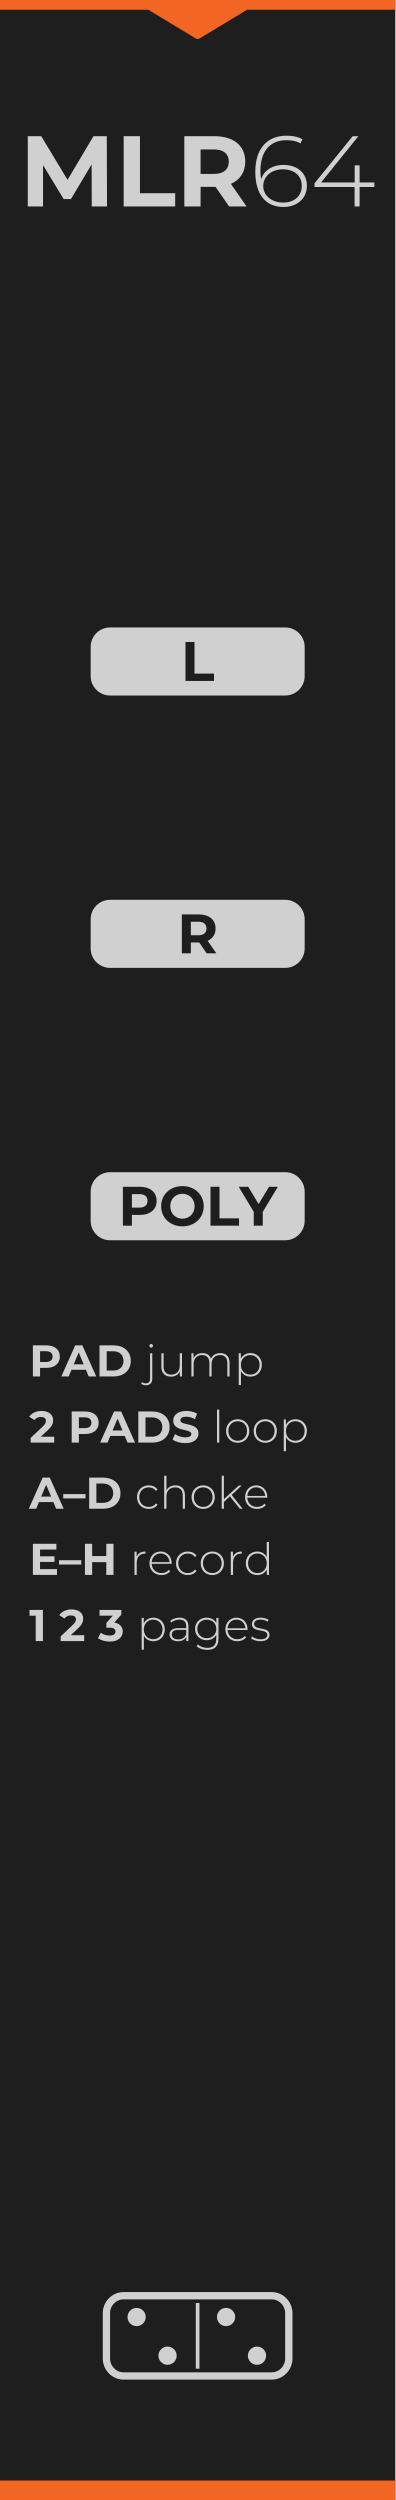
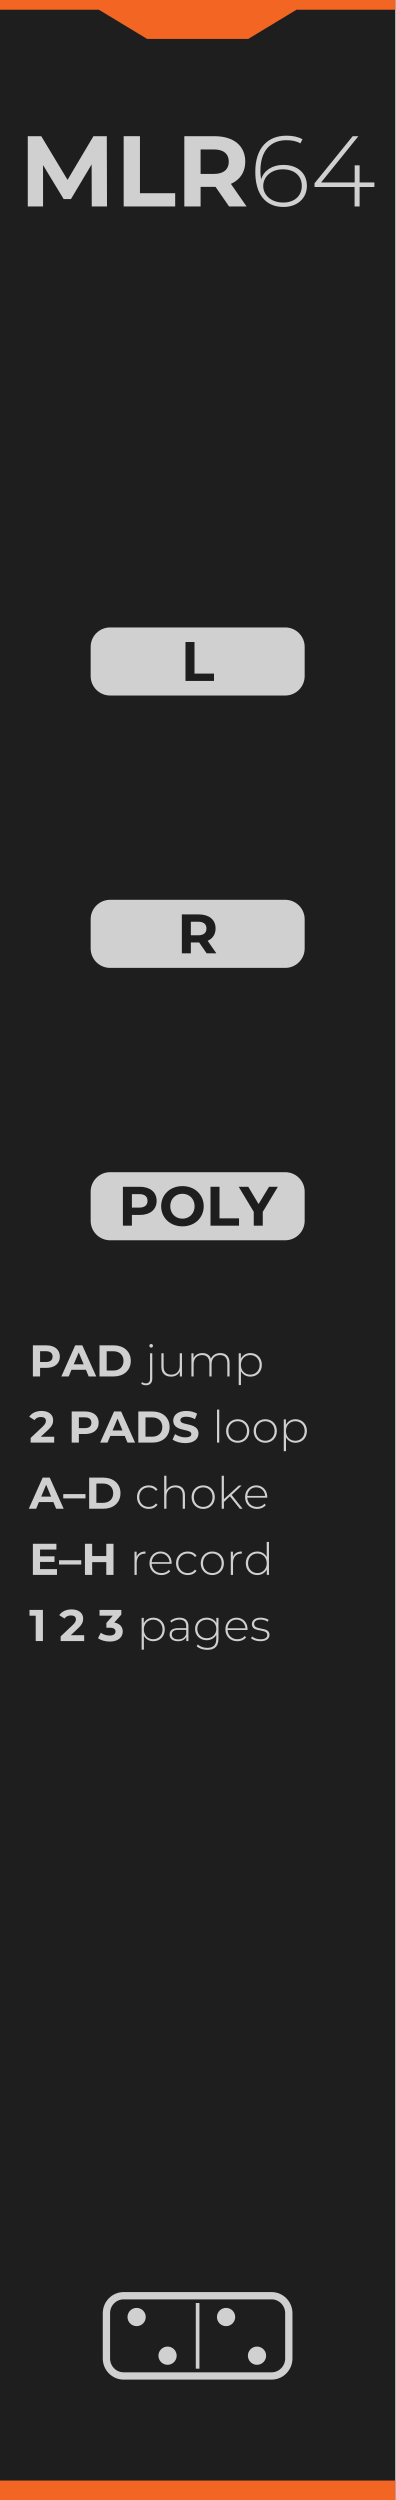
<svg xmlns="http://www.w3.org/2000/svg" width="20.32mm" height="128.5mm" viewBox="0 0 20.32 128.5">
  <rect width="20.32" height="128.5" fill="#1e1e1e" />
-   <polygon points="0,0 20.32,0 20.32,0.5 12.70,0.5 10.22,2.0 10.10,2.0 7.62,0.5 0,0.5" fill="#f26522" />
+   <polygon points="0,0 20.32,0 20.32,0.5 15.24,0.5 12.76,2.0 7.56,2.0 5.08,0.5 0,0.5" fill="#f26522" />
  <rect x="0" y="127.5" width="20.32" height="1.0" fill="#f26522" />
  <g id="title">
    <path fill="#d0d0d0" fill-rule="evenodd" d="M1.428 10.612H2.213V8.486L3.271 10.231H3.647L4.71 8.45L4.716 10.612H5.5L5.49 7.0H4.803L3.472 9.245L2.12 7.0H1.428Z" />
    <path fill="#d0d0d0" fill-rule="evenodd" d="M6.357 10.612H9.004V9.931H7.193V7.0H6.357Z" />
    <path fill="#d0d0d0" fill-rule="evenodd" d="M9.474 10.612H10.31V9.606H11.079L11.775 10.612H12.673L11.868 9.451C12.336 9.245 12.606 8.847 12.606 8.311C12.606 7.499 12.021 7.0 11.017 7.0H9.474ZM10.31 8.94V7.681H10.991C11.5 7.681 11.76 7.912 11.76 8.311C11.76 8.703 11.5 8.94 10.991 8.94Z" />
    <path fill="#d0d0d0" fill-rule="evenodd" d="M14.572 10.638C15.264 10.638 15.775 10.21 15.775 9.549C15.775 8.899 15.29 8.476 14.567 8.476C14.017 8.476 13.566 8.744 13.421 9.219C13.394 9.054 13.385 8.896 13.385 8.786C13.385 7.733 13.915 7.206 14.727 7.206C15.002 7.206 15.253 7.255 15.439 7.372L15.548 7.16C15.327 7.029 15.037 6.974 14.727 6.974C13.767 6.974 13.122 7.599 13.122 8.827C13.122 9.955 13.623 10.638 14.572 10.638ZM14.562 10.411C13.891 10.411 13.53 9.988 13.53 9.565C13.53 9.08 13.943 8.703 14.531 8.703C15.137 8.703 15.512 9.038 15.512 9.554C15.512 10.077 15.126 10.411 14.562 10.411Z" />
    <path fill="#d0d0d0" fill-rule="evenodd" d="M16.167 9.611H18.226V10.612H18.484V9.611H19.243V9.379H18.484V8.497H18.231V9.379H16.502L18.422 7.0H18.128L16.167 9.42Z" />
  </g>
  <rect x="4.66" y="32.25" width="11" height="3.5" rx="1" fill="#d0d0d0" />
  <path fill="#1e1e1e" fill-rule="evenodd" d="M9.534 35.0H11.0V34.623H9.997V33.0H9.534Z" />
  <rect x="4.66" y="46.25" width="11" height="3.5" rx="1" fill="#d0d0d0" />
  <path fill="#1e1e1e" fill-rule="evenodd" d="M9.347 49.0H9.81V48.443H10.236L10.621 49.0H11.119L10.673 48.357C10.932 48.243 11.081 48.023 11.081 47.726C11.081 47.276 10.758 47.0 10.201 47.0H9.347ZM9.81 48.074V47.377H10.187C10.469 47.377 10.613 47.505 10.613 47.726C10.613 47.943 10.469 48.074 10.187 48.074Z" />
  <rect x="4.66" y="60.25" width="11" height="3.5" rx="1" fill="#d0d0d0" />
  <path fill="#1e1e1e" fill-rule="evenodd" d="M6.317 63.0H6.78V62.449H7.183C7.714 62.449 8.051 62.171 8.051 61.726C8.051 61.274 7.714 61.0 7.183 61.0H6.317ZM6.78 62.071V61.377H7.157C7.439 61.377 7.583 61.505 7.583 61.726C7.583 61.943 7.439 62.071 7.157 62.071Z" />
  <path fill="#1e1e1e" fill-rule="evenodd" d="M9.377 63.034C10.01 63.034 10.471 62.594 10.471 62.0C10.471 61.406 10.01 60.966 9.377 60.966C8.745 60.966 8.283 61.406 8.283 62.0C8.283 62.594 8.745 63.034 9.377 63.034ZM9.377 62.64C9.023 62.64 8.751 62.377 8.751 62.0C8.751 61.623 9.023 61.36 9.377 61.36C9.731 61.36 10.003 61.623 10.003 62.0C10.003 62.377 9.731 62.64 9.377 62.64Z" />
  <path fill="#1e1e1e" fill-rule="evenodd" d="M10.82 63.0H12.286V62.623H11.283V61.0H10.82Z" />
  <path fill="#1e1e1e" fill-rule="evenodd" d="M13.043 63.0H13.506V62.291L14.283 61.0H13.829L13.291 61.889L12.76 61.0H12.269L13.043 62.289Z" />
  <path fill="#d0d0d0" fill-rule="evenodd" d="M1.69 70.75H2.06V70.309H2.382C2.807 70.309 3.077 70.087 3.077 69.731C3.077 69.369 2.807 69.15 2.382 69.15H1.69ZM2.06 70.007V69.452H2.362C2.587 69.452 2.702 69.554 2.702 69.731C2.702 69.904 2.587 70.007 2.362 70.007Z" />
  <path fill="#d0d0d0" fill-rule="evenodd" d="M3.153 70.75H3.532L3.674 70.407H4.417L4.558 70.75H4.947L4.231 69.15H3.866ZM3.79 70.126 4.046 69.516 4.3 70.126Z" />
  <path fill="#d0d0d0" fill-rule="evenodd" d="M5.114 70.75H5.841C6.362 70.75 6.723 70.435 6.723 69.95C6.723 69.465 6.362 69.15 5.841 69.15H5.114ZM5.484 70.446V69.454H5.822C6.142 69.454 6.348 69.644 6.348 69.95C6.348 70.256 6.142 70.446 5.822 70.446Z" />
  <path fill="#d0d0d0" fill-rule="evenodd" d="M7.77 69.267C7.825 69.267 7.863 69.225 7.863 69.173C7.863 69.121 7.822 69.081 7.77 69.081C7.718 69.081 7.676 69.123 7.676 69.175C7.676 69.224 7.718 69.267 7.77 69.267ZM7.505 71.203C7.712 71.203 7.827 71.07 7.827 70.869V69.557H7.713V70.864C7.713 71.024 7.641 71.104 7.498 71.104C7.417 71.104 7.352 71.082 7.303 71.038L7.258 71.123C7.316 71.177 7.41 71.203 7.505 71.203Z" />
  <path fill="#d0d0d0" fill-rule="evenodd" d="M8.794 70.759C9.004 70.759 9.165 70.661 9.244 70.496V70.75H9.354V69.557H9.239V70.192C9.239 70.476 9.074 70.656 8.803 70.656C8.553 70.656 8.41 70.513 8.41 70.245V69.557H8.295V70.254C8.295 70.589 8.489 70.759 8.794 70.759Z" />
  <path fill="#d0d0d0" fill-rule="evenodd" d="M9.838 70.75H9.953V70.115C9.953 69.831 10.118 69.651 10.389 69.651C10.624 69.651 10.762 69.794 10.762 70.062V70.75H10.876V70.115C10.876 69.831 11.041 69.651 11.313 69.651C11.547 69.651 11.685 69.794 11.685 70.062V70.75H11.799V70.053C11.799 69.718 11.614 69.548 11.324 69.548C11.092 69.548 10.921 69.662 10.842 69.836C10.778 69.644 10.618 69.548 10.405 69.548C10.189 69.548 10.027 69.646 9.948 69.811V69.557H9.838Z" />
  <path fill="#d0d0d0" fill-rule="evenodd" d="M12.869 70.759C13.207 70.759 13.459 70.515 13.459 70.153C13.459 70.035 13.433 69.929 13.381 69.838C13.278 69.655 13.095 69.548 12.869 69.548C12.653 69.548 12.474 69.655 12.38 69.838V69.557H12.27V71.193H12.385V70.476C12.479 70.656 12.659 70.759 12.869 70.759ZM12.862 70.656C12.588 70.656 12.382 70.455 12.382 70.153C12.382 69.856 12.588 69.651 12.862 69.651C13.137 69.651 13.345 69.856 13.345 70.153C13.345 70.455 13.137 70.656 12.862 70.656Z" />
  <path fill="#d0d0d0" fill-rule="evenodd" d="M1.575 74.15H2.785V73.848H2.097L2.465 73.501C2.689 73.295 2.732 73.151 2.732 72.996C2.732 72.703 2.494 72.523 2.138 72.523C1.848 72.523 1.627 72.637 1.502 72.82L1.772 72.993C1.848 72.884 1.966 72.833 2.103 72.833C2.271 72.833 2.359 72.907 2.359 73.032C2.359 73.108 2.336 73.193 2.193 73.327L1.575 73.91Z" />
  <path fill="#d0d0d0" fill-rule="evenodd" d="M3.685 74.15H4.055V73.709H4.378C4.803 73.709 5.073 73.487 5.073 73.131C5.073 72.769 4.803 72.55 4.378 72.55H3.685ZM4.055 73.407V72.852H4.357C4.583 72.852 4.698 72.954 4.698 73.131C4.698 73.304 4.583 73.407 4.357 73.407Z" />
  <path fill="#d0d0d0" fill-rule="evenodd" d="M5.148 74.15H5.527L5.669 73.807H6.412L6.554 74.15H6.942L6.227 72.55H5.861ZM5.786 73.526 6.042 72.916 6.295 73.526Z" />
  <path fill="#d0d0d0" fill-rule="evenodd" d="M7.109 74.15H7.836C8.357 74.15 8.718 73.835 8.718 73.35C8.718 72.865 8.357 72.55 7.836 72.55H7.109ZM7.479 73.846V72.854H7.818C8.138 72.854 8.343 73.044 8.343 73.35C8.343 73.656 8.138 73.846 7.818 73.846Z" />
  <path fill="#d0d0d0" fill-rule="evenodd" d="M9.523 74.177C9.98 74.177 10.202 73.951 10.202 73.681C10.202 73.262 9.729 73.244 9.454 73.164C9.345 73.132 9.271 73.085 9.271 73.003C9.271 72.902 9.356 72.82 9.575 72.82C9.716 72.82 9.87 72.86 10.019 72.945L10.133 72.664C9.984 72.573 9.779 72.523 9.578 72.523C9.125 72.523 8.903 72.747 8.903 73.021C8.903 73.356 9.206 73.442 9.468 73.5C9.665 73.543 9.834 73.581 9.834 73.709C9.834 73.809 9.745 73.88 9.525 73.88C9.333 73.88 9.131 73.811 8.997 73.713L8.871 73.992C9.015 74.102 9.267 74.177 9.523 74.177Z" />
  <path fill="#d0d0d0" fill-rule="evenodd" d="M11.155 74.15H11.269V72.454H11.155Z" />
  <path fill="#d0d0d0" fill-rule="evenodd" d="M12.218 74.159C12.561 74.159 12.814 73.905 12.814 73.553C12.814 73.197 12.561 72.948 12.218 72.948C11.875 72.948 11.621 73.197 11.621 73.553C11.621 73.905 11.875 74.159 12.218 74.159ZM12.218 74.056C11.943 74.056 11.738 73.851 11.738 73.553C11.738 73.252 11.943 73.051 12.218 73.051C12.492 73.051 12.698 73.252 12.698 73.553C12.698 73.851 12.492 74.056 12.218 74.056Z" />
  <path fill="#d0d0d0" fill-rule="evenodd" d="M13.635 74.159C13.978 74.159 14.231 73.905 14.231 73.553C14.231 73.197 13.978 72.948 13.635 72.948C13.292 72.948 13.038 73.197 13.038 73.553C13.038 73.905 13.292 74.159 13.635 74.159ZM13.635 74.056C13.361 74.056 13.155 73.851 13.155 73.553C13.155 73.252 13.361 73.051 13.635 73.051C13.909 73.051 14.115 73.252 14.115 73.553C14.115 73.851 13.909 74.056 13.635 74.056Z" />
  <path fill="#d0d0d0" fill-rule="evenodd" d="M15.185 74.159C15.523 74.159 15.774 73.915 15.774 73.553C15.774 73.435 15.748 73.329 15.697 73.238C15.593 73.055 15.41 72.948 15.185 72.948C14.968 72.948 14.79 73.055 14.695 73.238V72.957H14.586V74.593H14.7V73.876C14.794 74.056 14.974 74.159 15.185 74.159ZM15.178 74.056C14.903 74.056 14.698 73.855 14.698 73.553C14.698 73.256 14.903 73.051 15.178 73.051C15.452 73.051 15.66 73.256 15.66 73.553C15.66 73.855 15.452 74.056 15.178 74.056Z" />
  <path fill="#d0d0d0" fill-rule="evenodd" d="M1.479 77.55H1.859L2.001 77.207H2.743L2.885 77.55H3.274L2.558 75.95H2.193ZM2.117 76.926 2.373 76.316 2.627 76.926Z" />
  <path fill="#d0d0d0" fill-rule="evenodd" d="M3.251 77.017H4.394V76.796H3.251Z" />
  <path fill="#d0d0d0" fill-rule="evenodd" d="M4.583 77.55H5.31C5.831 77.55 6.193 77.235 6.193 76.75C6.193 76.265 5.831 75.95 5.31 75.95H4.583ZM4.954 77.246V76.254H5.292C5.612 76.254 5.818 76.444 5.818 76.75C5.818 77.056 5.612 77.246 5.292 77.246Z" />
  <path fill="#d0d0d0" fill-rule="evenodd" d="M7.644 77.559C7.833 77.559 7.999 77.486 8.097 77.34L8.012 77.278C7.927 77.4 7.79 77.456 7.644 77.456C7.365 77.456 7.157 77.255 7.157 76.953C7.157 76.652 7.365 76.451 7.644 76.451C7.79 76.451 7.927 76.507 8.012 76.629L8.097 76.567C7.999 76.421 7.833 76.348 7.644 76.348C7.297 76.348 7.041 76.597 7.041 76.953C7.041 77.305 7.297 77.559 7.644 77.559Z" />
  <path fill="#d0d0d0" fill-rule="evenodd" d="M8.439 77.55H8.554V76.915C8.554 76.631 8.726 76.451 9.006 76.451C9.25 76.451 9.393 76.594 9.393 76.862V77.55H9.507V76.853C9.507 76.518 9.312 76.348 9.022 76.348C8.8 76.348 8.636 76.444 8.554 76.606V75.854H8.439Z" />
  <path fill="#d0d0d0" fill-rule="evenodd" d="M10.444 77.559C10.787 77.559 11.041 77.305 11.041 76.953C11.041 76.597 10.787 76.348 10.444 76.348C10.101 76.348 9.847 76.597 9.847 76.953C9.847 77.305 10.101 77.559 10.444 77.559ZM10.444 77.456C10.17 77.456 9.964 77.251 9.964 76.953C9.964 76.652 10.17 76.451 10.444 76.451C10.718 76.451 10.924 76.652 10.924 76.953C10.924 77.251 10.718 77.456 10.444 77.456Z" />
  <path fill="#d0d0d0" fill-rule="evenodd" d="M11.395 77.55H11.509V77.198L11.818 76.912L12.327 77.55H12.469L11.907 76.839L12.419 76.357H12.273L11.509 77.056V75.854H11.395Z" />
  <path fill="#d0d0d0" fill-rule="evenodd" d="M13.212 77.559C13.395 77.559 13.556 77.493 13.662 77.365L13.596 77.289C13.505 77.402 13.367 77.456 13.214 77.456C12.931 77.456 12.723 77.264 12.709 76.981H13.735C13.735 76.972 13.738 76.958 13.738 76.949C13.738 76.592 13.493 76.348 13.169 76.348C12.839 76.348 12.597 76.597 12.597 76.953C12.597 77.305 12.851 77.559 13.212 77.559ZM12.711 76.892C12.73 76.636 12.917 76.448 13.169 76.448C13.42 76.448 13.61 76.636 13.628 76.892Z" />
  <path fill="#d0d0d0" fill-rule="evenodd" d="M1.69 80.95H2.929V80.653H2.058V80.283H2.801V79.995H2.058V79.647H2.899V79.35H1.69Z" />
  <path fill="#d0d0d0" fill-rule="evenodd" d="M3.034 80.417H4.177V80.196H3.034Z" />
  <path fill="#d0d0d0" fill-rule="evenodd" d="M5.463 80.95H5.834V79.35H5.463V79.981H4.737V79.35H4.366V80.95H4.737V80.294H5.463Z" />
  <path fill="#d0d0d0" fill-rule="evenodd" d="M6.913 80.95H7.027V80.328C7.027 80.033 7.185 79.857 7.45 79.857C7.459 79.857 7.468 79.86 7.477 79.86V79.748C7.252 79.748 7.095 79.844 7.022 80.017V79.757H6.913Z" />
  <path fill="#d0d0d0" fill-rule="evenodd" d="M8.298 80.959C8.481 80.959 8.641 80.893 8.748 80.765L8.682 80.689C8.59 80.802 8.452 80.856 8.3 80.856C8.017 80.856 7.809 80.664 7.795 80.381H8.821C8.821 80.372 8.823 80.358 8.823 80.349C8.823 79.992 8.579 79.748 8.254 79.748C7.925 79.748 7.683 79.997 7.683 80.353C7.683 80.705 7.937 80.959 8.298 80.959ZM7.797 80.292C7.815 80.036 8.003 79.848 8.254 79.848C8.506 79.848 8.695 80.036 8.714 80.292Z" />
  <path fill="#d0d0d0" fill-rule="evenodd" d="M9.651 80.959C9.84 80.959 10.006 80.886 10.103 80.74L10.019 80.678C9.934 80.8 9.797 80.856 9.651 80.856C9.372 80.856 9.164 80.655 9.164 80.353C9.164 80.052 9.372 79.851 9.651 79.851C9.797 79.851 9.934 79.907 10.019 80.029L10.103 79.967C10.006 79.821 9.84 79.748 9.651 79.748C9.303 79.748 9.047 79.997 9.047 80.353C9.047 80.705 9.303 80.959 9.651 80.959Z" />
  <path fill="#d0d0d0" fill-rule="evenodd" d="M10.913 80.959C11.255 80.959 11.509 80.705 11.509 80.353C11.509 79.997 11.255 79.748 10.913 79.748C10.57 79.748 10.316 79.997 10.316 80.353C10.316 80.705 10.57 80.959 10.913 80.959ZM10.913 80.856C10.638 80.856 10.433 80.651 10.433 80.353C10.433 80.052 10.638 79.851 10.913 79.851C11.187 79.851 11.393 80.052 11.393 80.353C11.393 80.651 11.187 80.856 10.913 80.856Z" />
  <path fill="#d0d0d0" fill-rule="evenodd" d="M11.863 80.95H11.978V80.328C11.978 80.033 12.135 79.857 12.401 79.857C12.41 79.857 12.419 79.86 12.428 79.86V79.748C12.202 79.748 12.046 79.844 11.973 80.017V79.757H11.863Z" />
  <path fill="#d0d0d0" fill-rule="evenodd" d="M13.223 80.959C13.44 80.959 13.621 80.852 13.713 80.669V80.95H13.825V79.254H13.71V80.031C13.613 79.851 13.434 79.748 13.223 79.748C12.89 79.748 12.634 79.992 12.634 80.353C12.634 80.71 12.89 80.959 13.223 80.959ZM13.23 80.856C12.956 80.856 12.75 80.651 12.75 80.353C12.75 80.052 12.956 79.851 13.23 79.851C13.505 79.851 13.71 80.052 13.71 80.353C13.71 80.651 13.505 80.856 13.23 80.856Z" />
  <path fill="#d0d0d0" fill-rule="evenodd" d="M1.836 84.35H2.206V82.75H1.516V83.047H1.836Z" />
  <path fill="#d0d0d0" fill-rule="evenodd" d="M3.118 84.35H4.327V84.048H3.639L4.007 83.701C4.231 83.495 4.275 83.351 4.275 83.196C4.275 82.903 4.037 82.723 3.681 82.723C3.391 82.723 3.17 82.837 3.045 83.02L3.315 83.193C3.391 83.084 3.509 83.033 3.646 83.033C3.814 83.033 3.902 83.107 3.902 83.232C3.902 83.308 3.879 83.393 3.735 83.527L3.118 84.11Z" />
  <path fill="#d0d0d0" fill-rule="evenodd" d="M5.646 84.377C6.099 84.377 6.309 84.131 6.309 83.861C6.309 83.623 6.161 83.448 5.875 83.399L6.236 82.99V82.75H5.116V83.047H5.795L5.468 83.42V83.664H5.637C5.847 83.664 5.937 83.742 5.937 83.861C5.937 83.992 5.823 84.067 5.637 84.067C5.47 84.067 5.302 84.014 5.18 83.923L5.036 84.206C5.191 84.316 5.421 84.377 5.646 84.377Z" />
  <path fill="#d0d0d0" fill-rule="evenodd" d="M7.879 84.359C8.218 84.359 8.469 84.115 8.469 83.753C8.469 83.635 8.443 83.529 8.391 83.438C8.288 83.255 8.105 83.148 7.879 83.148C7.663 83.148 7.485 83.255 7.39 83.438V83.157H7.281V84.793H7.395V84.076C7.489 84.256 7.669 84.359 7.879 84.359ZM7.873 84.256C7.598 84.256 7.393 84.055 7.393 83.753C7.393 83.456 7.598 83.251 7.873 83.251C8.147 83.251 8.355 83.456 8.355 83.753C8.355 84.055 8.147 84.256 7.873 84.256Z" />
  <path fill="#d0d0d0" fill-rule="evenodd" d="M9.575 84.35H9.685V83.593C9.685 83.298 9.521 83.148 9.226 83.148C9.04 83.148 8.867 83.21 8.748 83.317L8.805 83.399C8.903 83.311 9.052 83.248 9.217 83.248C9.453 83.248 9.571 83.362 9.571 83.589V83.685H9.162C8.828 83.685 8.716 83.836 8.716 84.019C8.716 84.22 8.878 84.359 9.146 84.359C9.356 84.359 9.502 84.275 9.575 84.137ZM9.571 83.998C9.504 84.172 9.363 84.265 9.162 84.265C8.951 84.265 8.83 84.169 8.83 84.014C8.83 83.877 8.917 83.774 9.164 83.774H9.571Z" />
  <path fill="#d0d0d0" fill-rule="evenodd" d="M10.652 84.803C11.036 84.803 11.23 84.621 11.23 84.222V83.157H11.121V83.427C11.026 83.25 10.839 83.148 10.62 83.148C10.282 83.148 10.026 83.383 10.026 83.726C10.026 84.069 10.282 84.307 10.62 84.307C10.836 84.307 11.022 84.206 11.116 84.032V84.236C11.116 84.553 10.967 84.7 10.65 84.7C10.458 84.7 10.286 84.636 10.167 84.526L10.106 84.613C10.228 84.735 10.436 84.803 10.652 84.803ZM10.629 84.204C10.35 84.204 10.142 84.009 10.142 83.726C10.142 83.443 10.35 83.251 10.629 83.251C10.913 83.251 11.118 83.443 11.118 83.726C11.118 84.009 10.913 84.204 10.629 84.204Z" />
  <path fill="#d0d0d0" fill-rule="evenodd" d="M12.199 84.359C12.382 84.359 12.543 84.293 12.65 84.165L12.583 84.089C12.492 84.202 12.354 84.256 12.202 84.256C11.918 84.256 11.71 84.064 11.697 83.781H12.723C12.723 83.772 12.725 83.758 12.725 83.749C12.725 83.392 12.481 83.148 12.156 83.148C11.827 83.148 11.585 83.397 11.585 83.753C11.585 84.105 11.838 84.359 12.199 84.359ZM11.699 83.692C11.717 83.436 11.905 83.248 12.156 83.248C12.407 83.248 12.597 83.436 12.615 83.692Z" />
  <path fill="#d0d0d0" fill-rule="evenodd" d="M13.381 84.359C13.686 84.359 13.852 84.227 13.852 84.032C13.852 83.836 13.71 83.769 13.541 83.733C13.316 83.684 13.061 83.673 13.061 83.472C13.061 83.344 13.166 83.248 13.397 83.248C13.525 83.248 13.655 83.283 13.756 83.356L13.809 83.264C13.714 83.194 13.549 83.148 13.399 83.148C13.098 83.148 12.947 83.295 12.947 83.475C12.947 83.676 13.089 83.747 13.258 83.783C13.483 83.832 13.738 83.84 13.738 84.035C13.738 84.169 13.639 84.259 13.386 84.259C13.209 84.259 13.047 84.194 12.956 84.115L12.903 84.206C12.998 84.294 13.183 84.359 13.381 84.359Z" />
  <g transform="translate(5.47,118.0) scale(0.75)">
    <rect x="0" y="0" width="12.5" height="5.5" rx="1.18" ry="1.2" fill="none" stroke="#d0d0d0" stroke-width="0.5" />
    <rect x="6.125" y="0.5" width="0.25" height="4.5" fill="#d0d0d0" />
    <circle cx="2.07" cy="1.46" r="0.625" fill="#d0d0d0" />
    <circle cx="4.19" cy="4.11" r="0.625" fill="#d0d0d0" />
    <circle cx="8.20" cy="1.46" r="0.625" fill="#d0d0d0" />
    <circle cx="10.32" cy="4.11" r="0.625" fill="#d0d0d0" />
  </g>
</svg>
